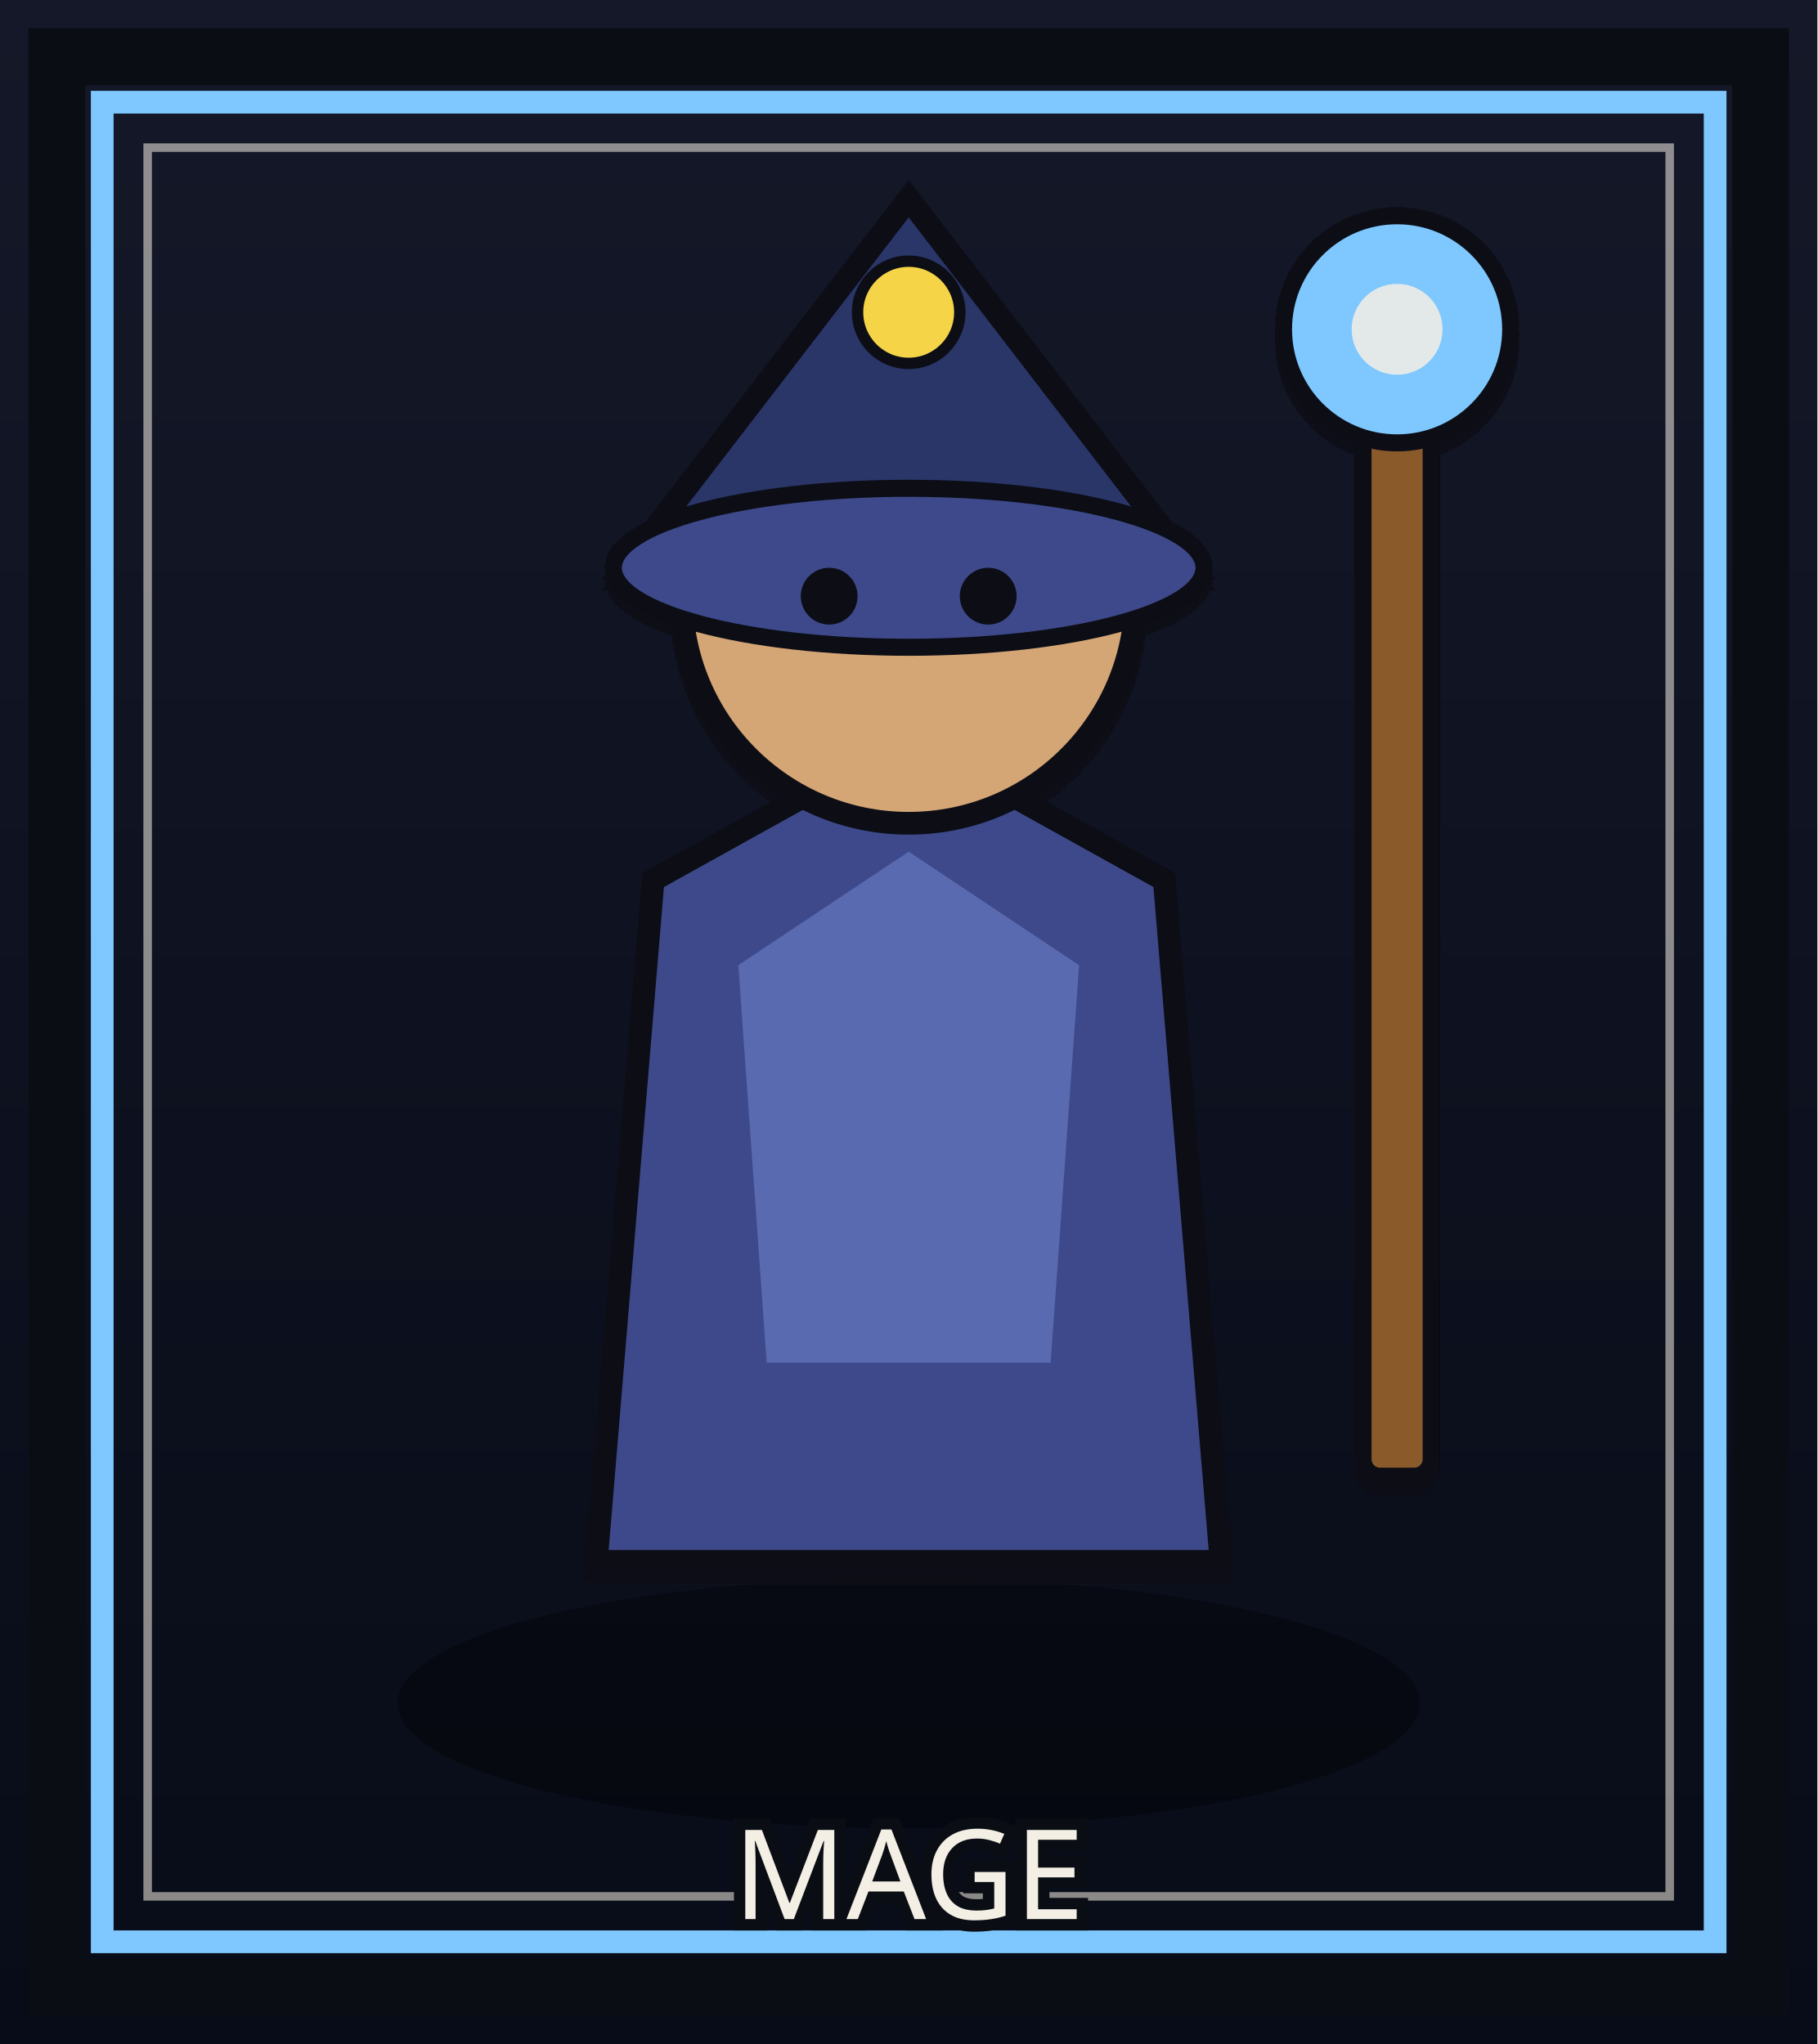
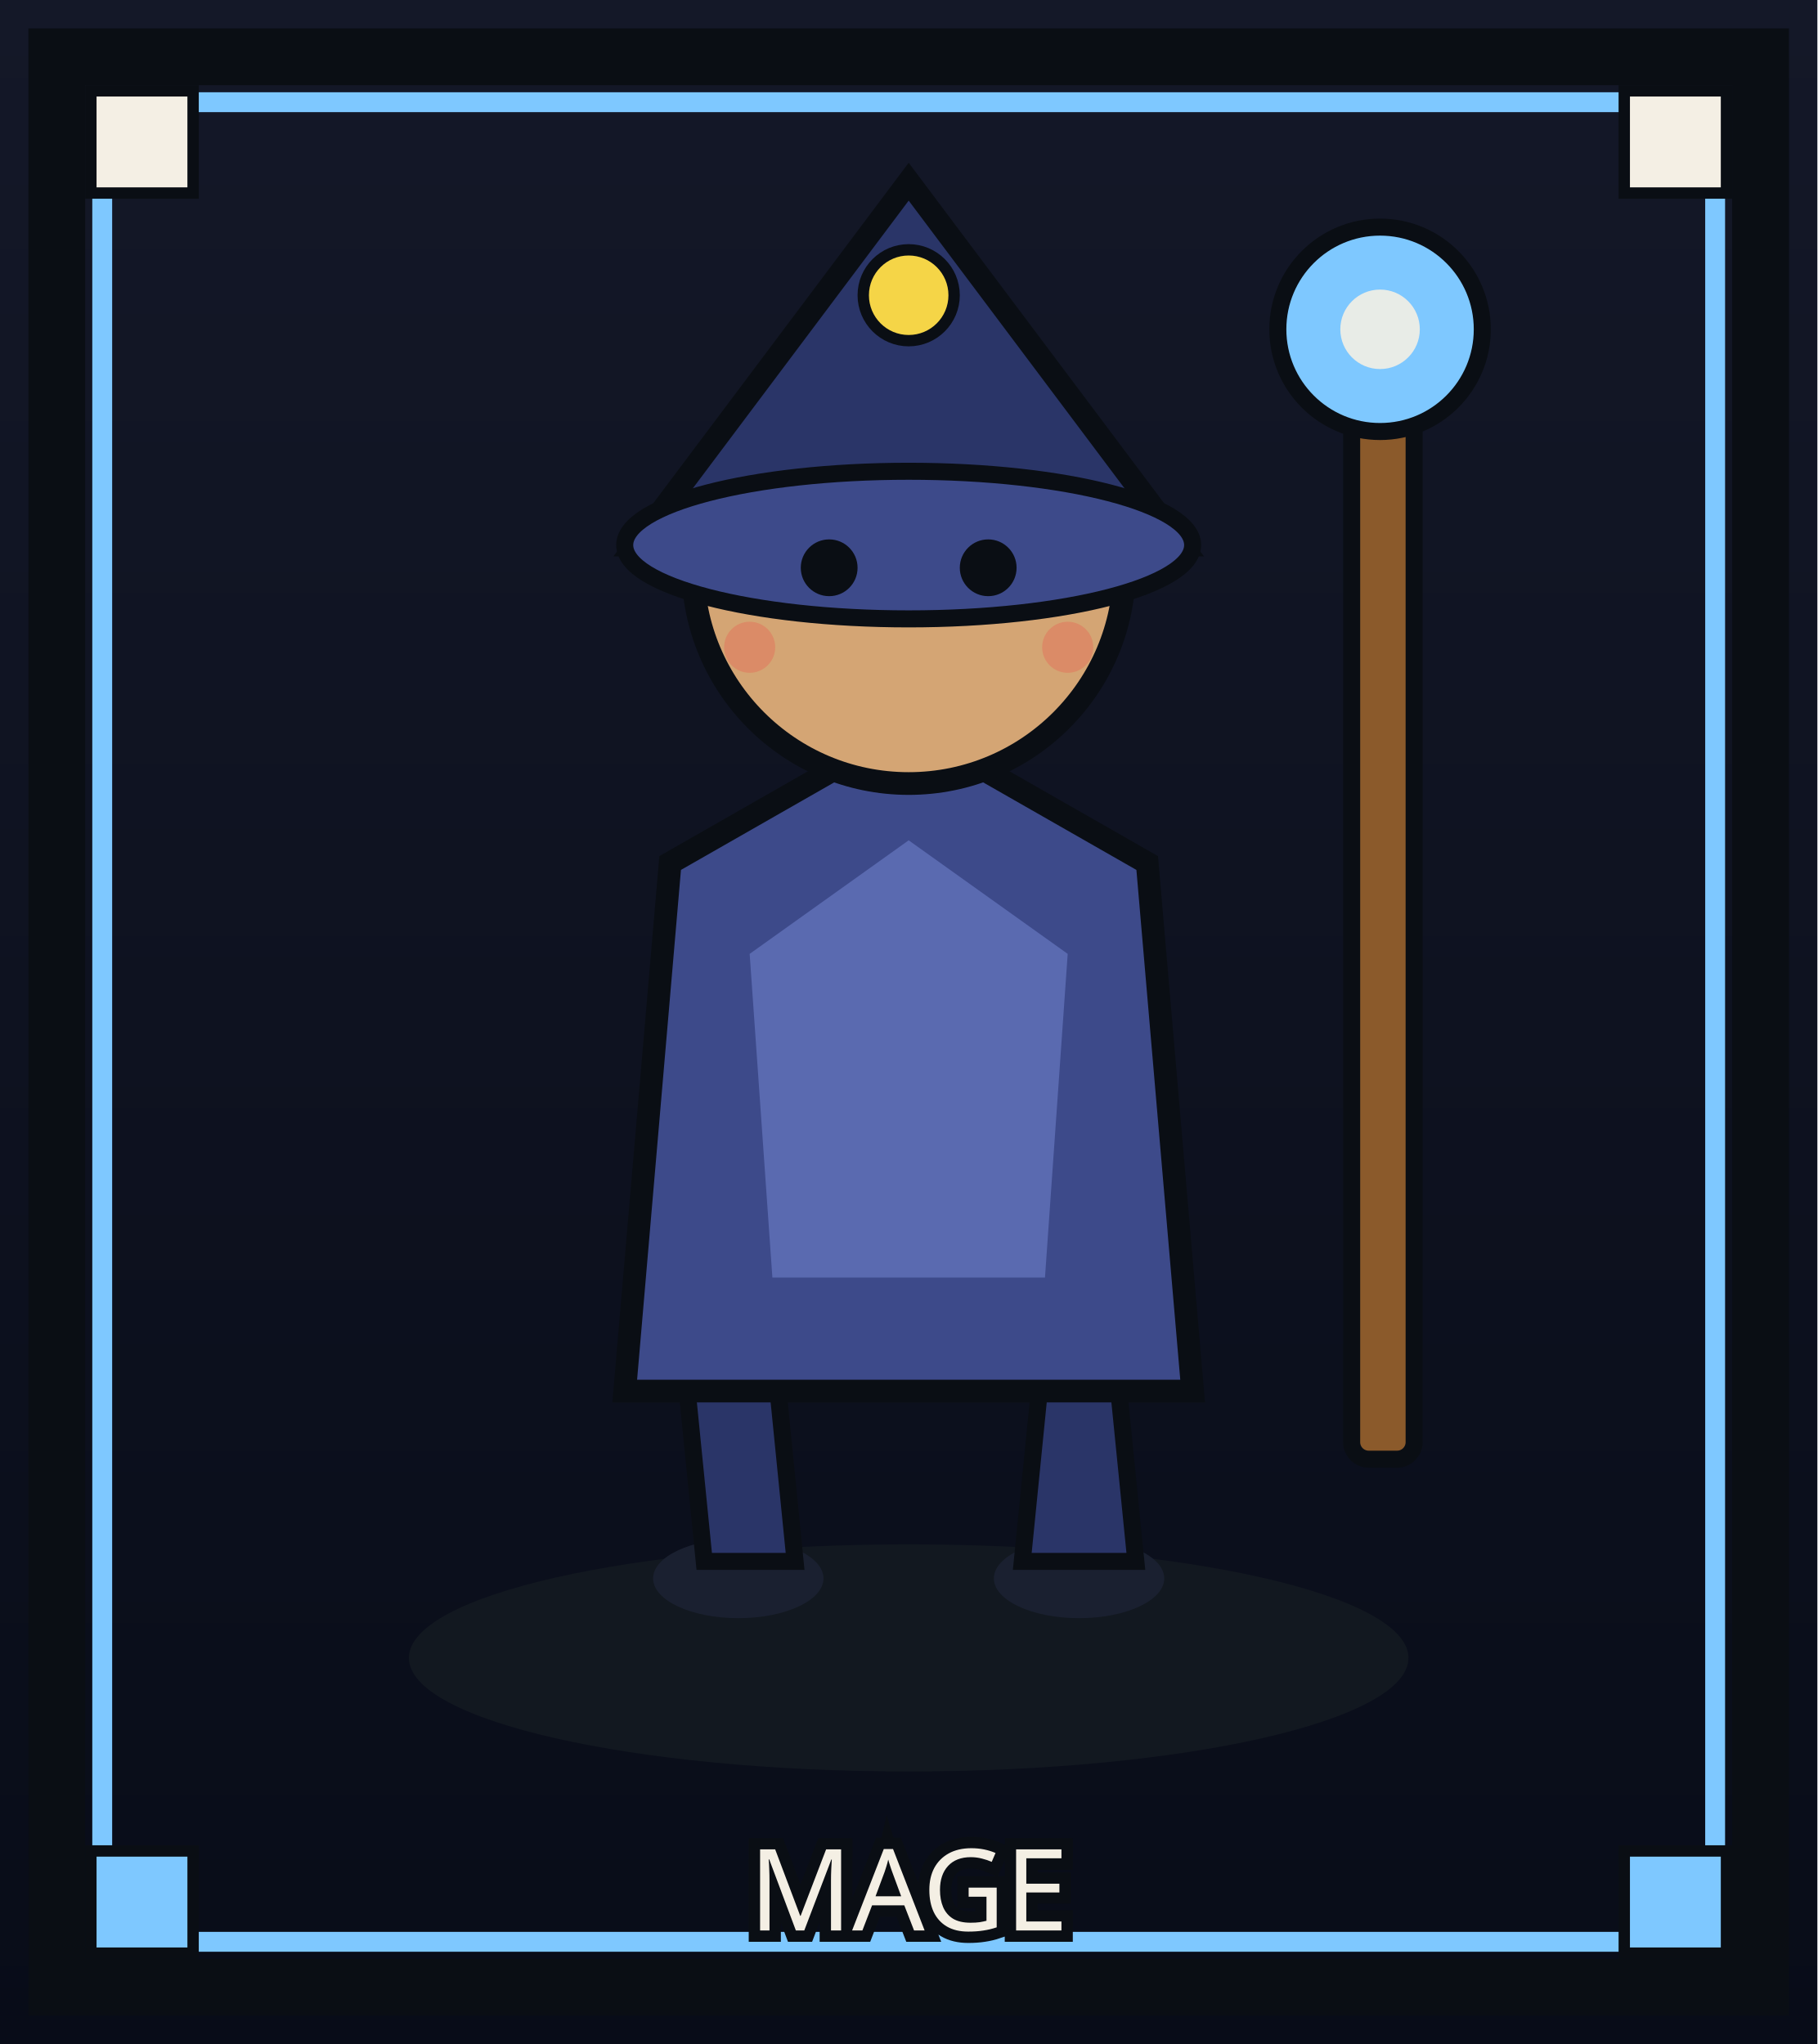
<svg xmlns="http://www.w3.org/2000/svg" width="320" height="360" viewBox="0 0 320 360" fill="none">
  <defs>
-     <linearGradient id="bg" x1="0" y1="0" x2="0" y2="1">
+     <linearGradient id="mag-bg" x1="0" y1="0" x2="0" y2="1">
      <stop offset="0%" stop-color="#141828" />
      <stop offset="100%" stop-color="#080c18" />
    </linearGradient>
-     <filter id="ink" x="-20%" y="-20%" width="140%" height="140%">
-       <feDropShadow dx="0" dy="2" stdDeviation="0" flood-color="#0a0e14" flood-opacity="0.9" />
-     </filter>
  </defs>
-   <rect width="320" height="360" fill="url(#bg)" />
-   <ellipse cx="160" cy="300" rx="90" ry="22" fill="#000" opacity="0.35" />
-   <g filter="url(#ink)">
-     <path d="M115 155 L160 130 L205 155 L215 275 L105 275 Z" fill="#3d4a8a" stroke="#0a0e14" stroke-width="4" />
-     <path d="M130 170 L160 150 L190 170 L185 240 L135 240 Z" fill="#5a6ab0" />
-     <circle cx="160" cy="105" r="40" fill="#d4a574" stroke="#0a0e14" stroke-width="4" />
-     <path d="M110 100 L160 35 L210 100 Z" fill="#2a3568" stroke="#0a0e14" stroke-width="4" />
-     <ellipse cx="160" cy="100" rx="52" ry="14" fill="#3d4a8a" stroke="#0a0e14" stroke-width="3" />
-     <circle cx="160" cy="55" r="9" fill="#f5d547" stroke="#0a0e14" stroke-width="2" />
-     <circle cx="146" cy="105" r="5" fill="#0a0e14" />
-     <circle cx="174" cy="105" r="5" fill="#0a0e14" />
-     <rect x="240" y="70" width="12" height="190" rx="3" fill="#8b5a2b" stroke="#0a0e14" stroke-width="3" />
-     <circle cx="246" cy="58" r="20" fill="#7ec8ff" stroke="#0a0e14" stroke-width="3" />
-     <circle cx="246" cy="58" r="8" fill="#f4efe4" opacity="0.85" />
-   </g>
+   <rect width="320" height="360" fill="url(#mag-bg)" />
+   <ellipse cx="160" cy="292" rx="88" ry="20" fill="#121820" />
+   <ellipse cx="130" cy="278" rx="15" ry="7" fill="#1a2030" />
+   <ellipse cx="190" cy="278" rx="15" ry="7" fill="#1a2030" />
+   <path d="M120 235 L124 275 L140 275 L136 235Z" fill="#2a3568" stroke="#0a0e14" stroke-width="3" />
+   <path d="M184 235 L180 275 L200 275 L196 235Z" fill="#2a3568" stroke="#0a0e14" stroke-width="3" />
+   <path d="M118 152 L160 128 L202 152 L210 245 L110 245Z" fill="#3d4a8a" stroke="#0a0e14" stroke-width="4" />
+   <path d="M132 168 L160 148 L188 168 L184 225 L136 225Z" fill="#5a6ab0" />
+   <circle cx="160" cy="100" r="38" fill="#d4a574" stroke="#0a0e14" stroke-width="4" />
+   <path d="M112 96 L160 32 L208 96Z" fill="#2a3568" stroke="#0a0e14" stroke-width="4" />
+   <ellipse cx="160" cy="96" rx="50" ry="13" fill="#3d4a8a" stroke="#0a0e14" stroke-width="3" />
+   <circle cx="160" cy="52" r="8" fill="#f5d547" stroke="#0a0e14" stroke-width="2" />
+   <circle cx="146" cy="100" r="5" fill="#0a0e14" />
+   <circle cx="174" cy="100" r="5" fill="#0a0e14" />
+   <circle cx="132" cy="114" r="4.5" fill="#e85d4c" opacity="0.35" />
+   <circle cx="188" cy="114" r="4.5" fill="#e85d4c" opacity="0.35" />
+   <rect x="238" y="72" width="11" height="185" rx="3" fill="#8b5a2b" stroke="#0a0e14" stroke-width="3" />
+   <circle cx="243" cy="58" r="18" fill="#7ec8ff" stroke="#0a0e14" stroke-width="3" />
+   <circle cx="243" cy="58" r="7" fill="#f4efe4" opacity="0.9" />
  <rect x="10" y="10" width="300" height="340" fill="none" stroke="#0a0e14" stroke-width="10" />
-   <rect x="18" y="18" width="284" height="324" fill="none" stroke="#7ec8ff" stroke-width="4" />
-   <rect x="26" y="26" width="268" height="308" fill="none" stroke="#f4efe4" stroke-width="1.5" opacity="0.55" />
-   <text x="160" y="338" text-anchor="middle" font-family="Impact, Arial Black, sans-serif" font-size="22" fill="#f4efe4" stroke="#0a0e14" stroke-width="4" paint-order="stroke">MAGE</text>
+   <rect x="18" y="18" width="284" height="324" fill="none" stroke="#7ec8ff" stroke-width="3.5" />
+   <rect x="16" y="16" width="18" height="18" fill="#f4efe4" stroke="#0a0e14" stroke-width="2" />
+   <rect x="286" y="16" width="18" height="18" fill="#f4efe4" stroke="#0a0e14" stroke-width="2" />
+   <rect x="16" y="326" width="18" height="18" fill="#7ec8ff" stroke="#0a0e14" stroke-width="2" />
+   <rect x="286" y="326" width="18" height="18" fill="#7ec8ff" stroke="#0a0e14" stroke-width="2" />
+   <text x="160" y="340" text-anchor="middle" font-family="Impact, Arial Black, sans-serif" font-size="20" fill="#f4efe4" stroke="#0a0e14" stroke-width="4" paint-order="stroke">MAGE</text>
</svg>
